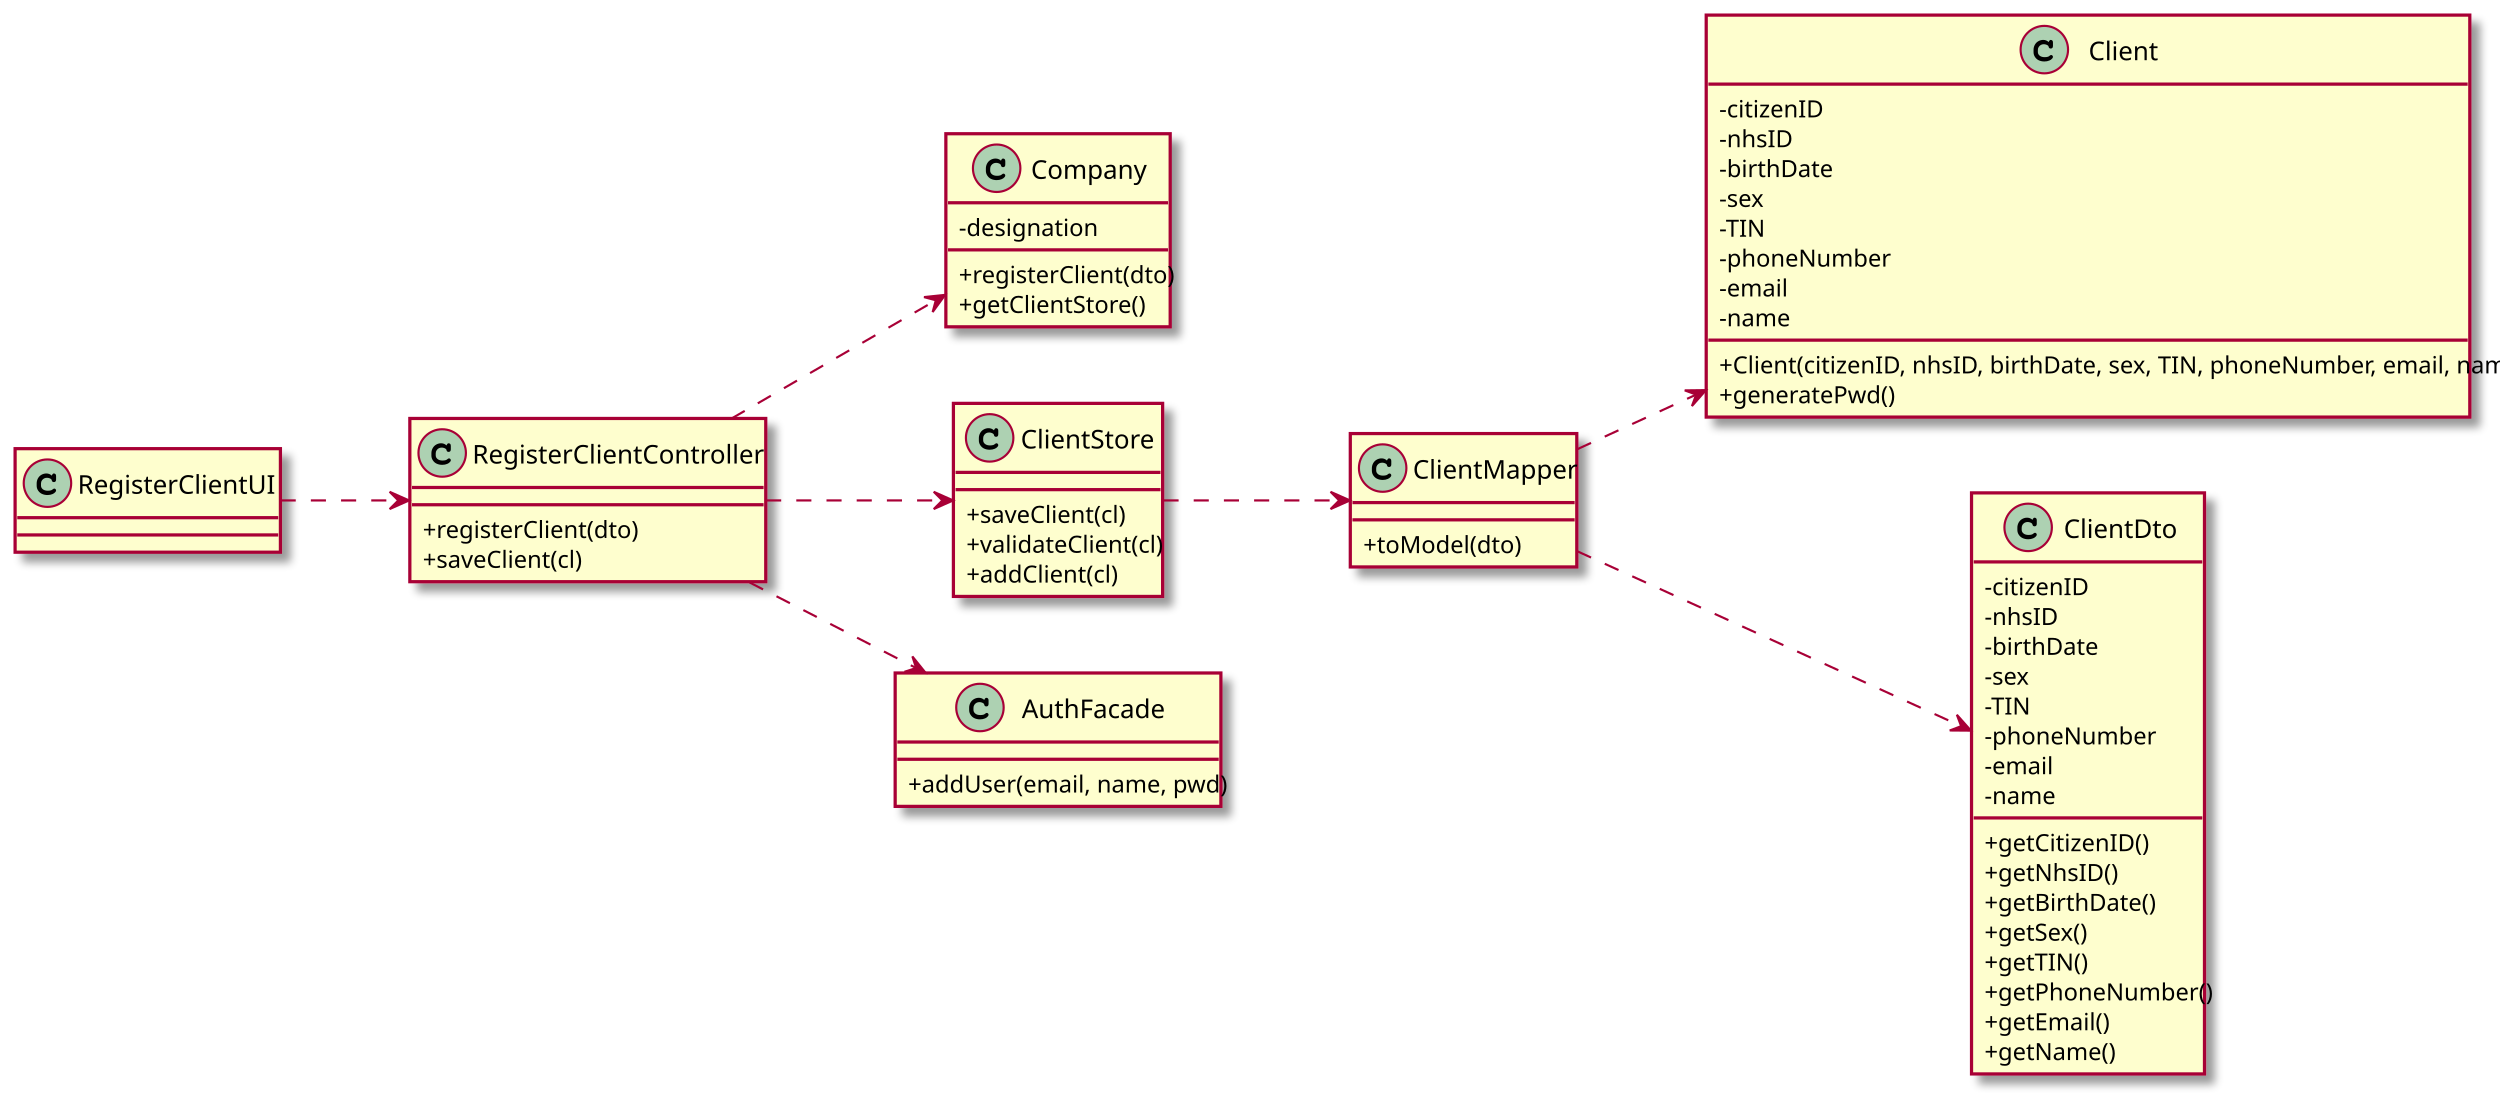
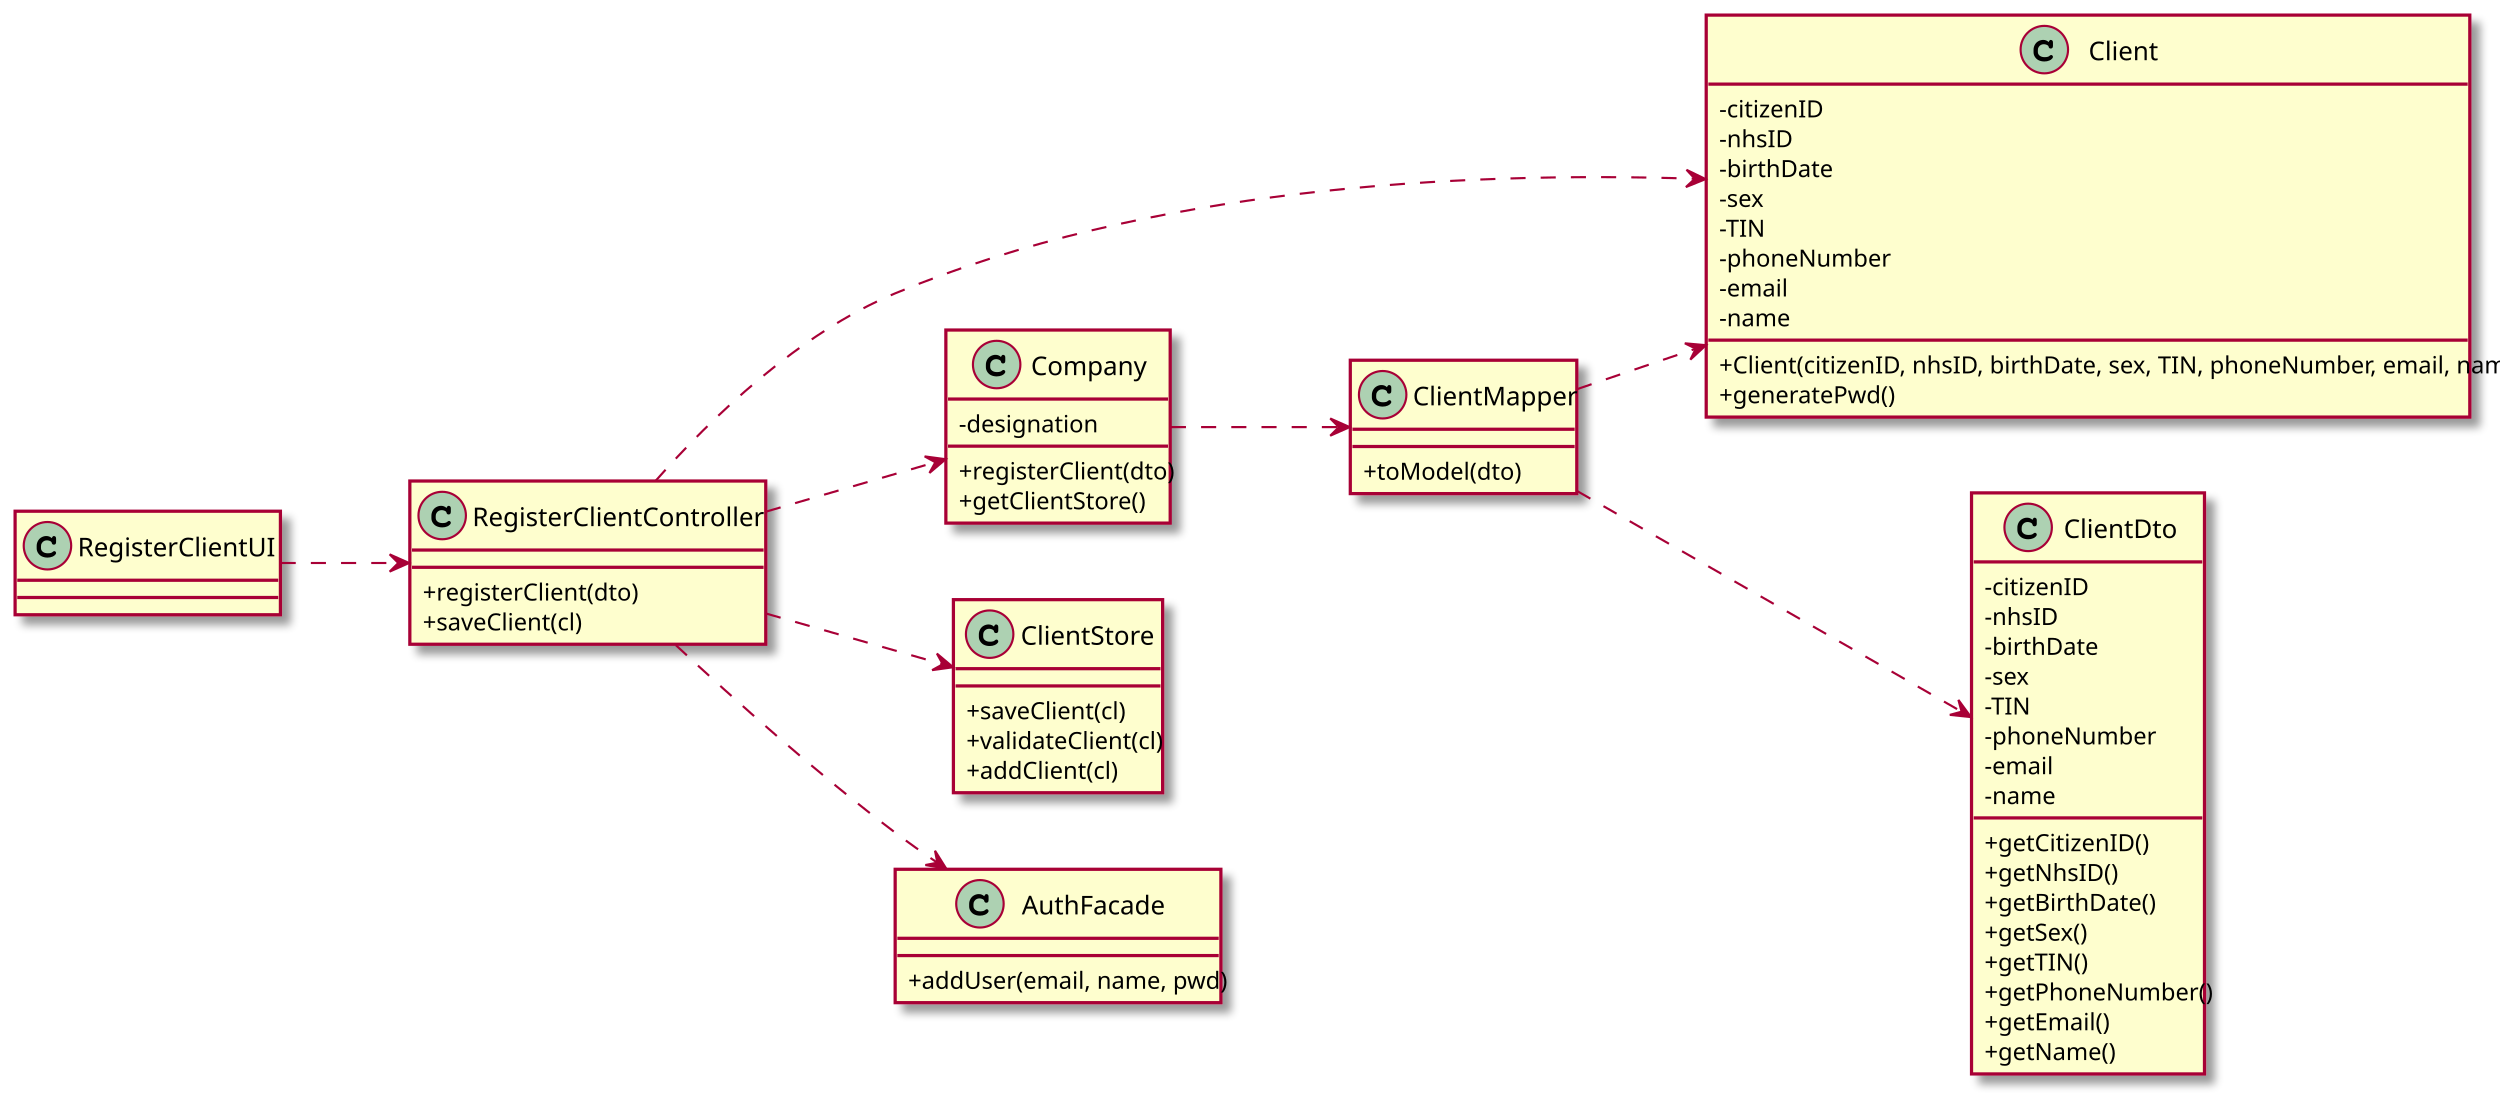
<svg xmlns="http://www.w3.org/2000/svg" contentScriptType="application/ecmascript" contentStyleType="text/css" height="511px" preserveAspectRatio="none" style="width:1159px;height:511px;" version="1.1" viewBox="0 0 1159 511" width="1159px" zoomAndPan="magnify">
  <defs>
-     <filter height="300%" id="fmd1cwhifrlhr" width="300%" x="-1" y="-1">
+     <filter height="300%" id="f4cuwf20ckk0m" width="300%" x="-1" y="-1">
      <feGaussianBlur result="blurOut" stdDeviation="2.0" />
      <feColorMatrix in="blurOut" result="blurOut2" type="matrix" values="0 0 0 0 0 0 0 0 0 0 0 0 0 0 0 0 0 0 .4 0" />
      <feOffset dx="4.0" dy="4.0" in="blurOut2" result="blurOut3" />
      <feBlend in="SourceGraphic" in2="blurOut3" mode="normal" />
    </filter>
  </defs>
  <g>
-     <rect codeLine="6" fill="#FEFECE" filter="url(#fmd1cwhifrlhr)" height="186.359" id="cl" style="stroke:#A80036;stroke-width:1.5;" width="354" x="791" y="7" />
+     <rect codeLine="6" fill="#FEFECE" filter="url(#f4cuwf20ckk0m)" height="186.359" id="cl" style="stroke:#A80036;stroke-width:1.5;" width="354" x="791" y="7" />
    <ellipse cx="947.75" cy="23" fill="#ADD1B2" rx="11" ry="11" style="stroke:#A80036;stroke-width:1.0;" />
    <path d="M949.75,19.5 Q949.953,19 950.188,18.75 Q950.422,18.5 950.688,18.5 Q951.156,18.5 951.453,18.781 Q951.75,19.062 951.75,19.719 L951.75,21.281 Q951.75,21.938 951.469,22.219 Q951.188,22.5 950.75,22.5 Q950.359,22.5 950.109,22.328 Q949.859,22.156 949.75,21.703 Q949.703,21.391 949.531,21.219 Q949.219,20.891 948.656,20.703 Q948.094,20.5 947.531,20.5 Q946.828,20.5 946.234,20.781 Q945.656,21.062 945.203,21.688 Q944.75,22.312 944.75,23.172 L944.75,24.094 Q944.75,25.125 945.594,25.812 Q946.438,26.5 947.938,26.5 Q948.828,26.5 949.453,26.297 Q949.812,26.188 950.219,25.828 Q950.484,25.625 950.625,25.562 Q950.766,25.5 950.938,25.5 Q951.266,25.5 951.5,25.766 Q951.75,26.016 951.75,26.375 Q951.75,26.719 951.406,27.125 Q950.906,27.719 950.109,28.047 Q949.062,28.5 947.781,28.5 Q946.281,28.5 945.078,27.906 Q944.109,27.438 943.422,26.422 Q942.75,25.406 942.75,24.203 L942.75,23.109 Q942.75,21.859 943.344,20.766 Q943.953,19.672 945,19.094 Q946.062,18.5 947.25,18.5 Q947.969,18.5 948.594,18.75 Q949.219,19 949.75,19.5 Z " fill="#000000" />
    <text fill="#000000" font-family="sans-serif" font-size="12" lengthAdjust="spacing" textLength="32" x="968.25" y="27.91">Client</text>
    <line style="stroke:#A80036;stroke-width:1.5;" x1="792" x2="1144" y1="39" y2="39" />
    <text fill="#000000" font-family="sans-serif" font-size="11" lengthAdjust="spacing" textLength="44" x="797" y="54.419">-citizenID</text>
    <text fill="#000000" font-family="sans-serif" font-size="11" lengthAdjust="spacing" textLength="31" x="797" y="68.255">-nhsID</text>
    <text fill="#000000" font-family="sans-serif" font-size="11" lengthAdjust="spacing" textLength="47" x="797" y="82.091">-birthDate</text>
    <text fill="#000000" font-family="sans-serif" font-size="11" lengthAdjust="spacing" textLength="22" x="797" y="95.927">-sex</text>
    <text fill="#000000" font-family="sans-serif" font-size="11" lengthAdjust="spacing" textLength="19" x="797" y="109.763">-TIN</text>
    <text fill="#000000" font-family="sans-serif" font-size="11" lengthAdjust="spacing" textLength="71" x="797" y="123.599">-phoneNumber</text>
    <text fill="#000000" font-family="sans-serif" font-size="11" lengthAdjust="spacing" textLength="28" x="797" y="137.435">-email</text>
    <text fill="#000000" font-family="sans-serif" font-size="11" lengthAdjust="spacing" textLength="30" x="797" y="151.27">-name</text>
    <line style="stroke:#A80036;stroke-width:1.5;" x1="792" x2="1144" y1="157.688" y2="157.688" />
    <text fill="#000000" font-family="sans-serif" font-size="11" lengthAdjust="spacing" textLength="342" x="797" y="173.106">+Client(citizenID, nhsID, birthDate, sex, TIN, phoneNumber, email, name)</text>
    <text fill="#000000" font-family="sans-serif" font-size="11" lengthAdjust="spacing" textLength="79" x="797" y="186.942">+generatePwd()</text>
-     <rect codeLine="18" fill="#FEFECE" filter="url(#fmd1cwhifrlhr)" height="75.672" id="RCC" style="stroke:#A80036;stroke-width:1.5;" width="165" x="190" y="194" />
-     <ellipse cx="205" cy="210" fill="#ADD1B2" rx="11" ry="11" style="stroke:#A80036;stroke-width:1.0;" />
-     <path d="M207,206.5 Q207.203,206 207.438,205.75 Q207.672,205.5 207.938,205.5 Q208.406,205.5 208.703,205.781 Q209,206.062 209,206.719 L209,208.281 Q209,208.938 208.719,209.219 Q208.438,209.5 208,209.5 Q207.609,209.5 207.359,209.328 Q207.109,209.156 207,208.703 Q206.953,208.391 206.781,208.219 Q206.469,207.891 205.906,207.703 Q205.344,207.5 204.781,207.5 Q204.078,207.5 203.484,207.781 Q202.906,208.062 202.453,208.688 Q202,209.312 202,210.172 L202,211.094 Q202,212.125 202.844,212.812 Q203.688,213.5 205.188,213.5 Q206.078,213.5 206.703,213.297 Q207.062,213.188 207.469,212.828 Q207.734,212.625 207.875,212.562 Q208.016,212.5 208.188,212.5 Q208.516,212.5 208.75,212.766 Q209,213.016 209,213.375 Q209,213.719 208.656,214.125 Q208.156,214.719 207.359,215.047 Q206.312,215.5 205.031,215.5 Q203.531,215.5 202.328,214.906 Q201.359,214.438 200.672,213.422 Q200,212.406 200,211.203 L200,210.109 Q200,208.859 200.594,207.766 Q201.203,206.672 202.25,206.094 Q203.312,205.5 204.5,205.5 Q205.219,205.5 205.844,205.75 Q206.469,206 207,206.5 Z " fill="#000000" />
-     <text fill="#000000" font-family="sans-serif" font-size="12" lengthAdjust="spacing" textLength="133" x="219" y="214.91">RegisterClientController</text>
-     <line style="stroke:#A80036;stroke-width:1.5;" x1="191" x2="354" y1="226" y2="226" />
-     <line style="stroke:#A80036;stroke-width:1.5;" x1="191" x2="354" y1="234" y2="234" />
-     <text fill="#000000" font-family="sans-serif" font-size="11" lengthAdjust="spacing" textLength="92" x="196" y="249.419">+registerClient(dto)</text>
-     <text fill="#000000" font-family="sans-serif" font-size="11" lengthAdjust="spacing" textLength="72" x="196" y="263.255">+saveClient(cl)</text>
-     <rect codeLine="23" fill="#FEFECE" filter="url(#fmd1cwhifrlhr)" height="89.508" id="C" style="stroke:#A80036;stroke-width:1.5;" width="104" x="438.5" y="62" />
-     <ellipse cx="462.05" cy="78" fill="#ADD1B2" rx="11" ry="11" style="stroke:#A80036;stroke-width:1.0;" />
-     <path d="M464.05,74.5 Q464.253,74 464.488,73.75 Q464.722,73.5 464.988,73.5 Q465.456,73.5 465.753,73.781 Q466.05,74.062 466.05,74.719 L466.05,76.281 Q466.05,76.938 465.769,77.219 Q465.488,77.5 465.05,77.5 Q464.659,77.5 464.409,77.328 Q464.159,77.156 464.05,76.703 Q464.003,76.391 463.831,76.219 Q463.519,75.891 462.956,75.703 Q462.394,75.5 461.831,75.5 Q461.128,75.5 460.534,75.781 Q459.956,76.062 459.503,76.688 Q459.05,77.312 459.05,78.172 L459.05,79.094 Q459.05,80.125 459.894,80.812 Q460.738,81.5 462.238,81.5 Q463.128,81.5 463.753,81.297 Q464.113,81.188 464.519,80.828 Q464.784,80.625 464.925,80.562 Q465.066,80.5 465.238,80.5 Q465.566,80.5 465.8,80.766 Q466.05,81.016 466.05,81.375 Q466.05,81.719 465.706,82.125 Q465.206,82.719 464.409,83.047 Q463.363,83.5 462.081,83.5 Q460.581,83.5 459.378,82.906 Q458.409,82.438 457.722,81.422 Q457.05,80.406 457.05,79.203 L457.05,78.109 Q457.05,76.859 457.644,75.766 Q458.253,74.672 459.3,74.094 Q460.363,73.5 461.55,73.5 Q462.269,73.5 462.894,73.75 Q463.519,74 464.05,74.5 Z " fill="#000000" />
-     <text fill="#000000" font-family="sans-serif" font-size="12" lengthAdjust="spacing" textLength="53" x="477.95" y="82.91">Company</text>
-     <line style="stroke:#A80036;stroke-width:1.5;" x1="439.5" x2="541.5" y1="94" y2="94" />
-     <text fill="#000000" font-family="sans-serif" font-size="11" lengthAdjust="spacing" textLength="59" x="444.5" y="109.419">-designation</text>
-     <line style="stroke:#A80036;stroke-width:1.5;" x1="439.5" x2="541.5" y1="115.836" y2="115.836" />
-     <text fill="#000000" font-family="sans-serif" font-size="11" lengthAdjust="spacing" textLength="92" x="444.5" y="131.255">+registerClient(dto)</text>
-     <text fill="#000000" font-family="sans-serif" font-size="11" lengthAdjust="spacing" textLength="81" x="444.5" y="145.091">+getClientStore()</text>
-     <rect codeLine="29" fill="#FEFECE" filter="url(#fmd1cwhifrlhr)" height="48" id="RCUI" style="stroke:#A80036;stroke-width:1.5;" width="123" x="7" y="208" />
-     <ellipse cx="22" cy="224" fill="#ADD1B2" rx="11" ry="11" style="stroke:#A80036;stroke-width:1.0;" />
-     <path d="M24,220.5 Q24.203,220 24.438,219.75 Q24.672,219.5 24.938,219.5 Q25.406,219.5 25.703,219.781 Q26,220.062 26,220.719 L26,222.281 Q26,222.938 25.719,223.219 Q25.438,223.5 25,223.5 Q24.609,223.5 24.359,223.328 Q24.109,223.156 24,222.703 Q23.953,222.391 23.781,222.219 Q23.469,221.891 22.906,221.703 Q22.344,221.5 21.781,221.5 Q21.078,221.5 20.484,221.781 Q19.906,222.062 19.453,222.688 Q19,223.312 19,224.172 L19,225.094 Q19,226.125 19.844,226.812 Q20.688,227.5 22.188,227.5 Q23.078,227.5 23.703,227.297 Q24.062,227.188 24.469,226.828 Q24.734,226.625 24.875,226.562 Q25.016,226.5 25.188,226.5 Q25.516,226.5 25.75,226.766 Q26,227.016 26,227.375 Q26,227.719 25.656,228.125 Q25.156,228.719 24.359,229.047 Q23.312,229.5 22.031,229.5 Q20.531,229.5 19.328,228.906 Q18.359,228.438 17.672,227.422 Q17,226.406 17,225.203 L17,224.109 Q17,222.859 17.594,221.766 Q18.203,220.672 19.25,220.094 Q20.312,219.5 21.5,219.5 Q22.219,219.5 22.844,219.75 Q23.469,220 24,220.5 Z " fill="#000000" />
-     <text fill="#000000" font-family="sans-serif" font-size="12" lengthAdjust="spacing" textLength="91" x="36" y="228.91">RegisterClientUI</text>
-     <line style="stroke:#A80036;stroke-width:1.5;" x1="8" x2="129" y1="240" y2="240" />
-     <line style="stroke:#A80036;stroke-width:1.5;" x1="8" x2="129" y1="248" y2="248" />
-     <rect codeLine="31" fill="#FEFECE" filter="url(#fmd1cwhifrlhr)" height="89.508" id="CS" style="stroke:#A80036;stroke-width:1.5;" width="97" x="442" y="187" />
-     <ellipse cx="458.8" cy="203" fill="#ADD1B2" rx="11" ry="11" style="stroke:#A80036;stroke-width:1.0;" />
-     <path d="M460.8,199.5 Q461.003,199 461.238,198.75 Q461.472,198.5 461.738,198.5 Q462.206,198.5 462.503,198.781 Q462.8,199.062 462.8,199.719 L462.8,201.281 Q462.8,201.938 462.519,202.219 Q462.238,202.5 461.8,202.5 Q461.409,202.5 461.159,202.328 Q460.909,202.156 460.8,201.703 Q460.753,201.391 460.581,201.219 Q460.269,200.891 459.706,200.703 Q459.144,200.5 458.581,200.5 Q457.878,200.5 457.284,200.781 Q456.706,201.062 456.253,201.688 Q455.8,202.312 455.8,203.172 L455.8,204.094 Q455.8,205.125 456.644,205.812 Q457.488,206.5 458.988,206.5 Q459.878,206.5 460.503,206.297 Q460.863,206.188 461.269,205.828 Q461.534,205.625 461.675,205.562 Q461.816,205.5 461.988,205.5 Q462.316,205.5 462.55,205.766 Q462.8,206.016 462.8,206.375 Q462.8,206.719 462.456,207.125 Q461.956,207.719 461.159,208.047 Q460.113,208.5 458.831,208.5 Q457.331,208.5 456.128,207.906 Q455.159,207.438 454.472,206.422 Q453.8,205.406 453.8,204.203 L453.8,203.109 Q453.8,201.859 454.394,200.766 Q455.003,199.672 456.05,199.094 Q457.113,198.5 458.3,198.5 Q459.019,198.5 459.644,198.75 Q460.269,199 460.8,199.5 Z " fill="#000000" />
-     <text fill="#000000" font-family="sans-serif" font-size="12" lengthAdjust="spacing" textLength="61" x="473.2" y="207.91">ClientStore</text>
-     <line style="stroke:#A80036;stroke-width:1.5;" x1="443" x2="538" y1="219" y2="219" />
-     <line style="stroke:#A80036;stroke-width:1.5;" x1="443" x2="538" y1="227" y2="227" />
-     <text fill="#000000" font-family="sans-serif" font-size="11" lengthAdjust="spacing" textLength="72" x="448" y="242.419">+saveClient(cl)</text>
-     <text fill="#000000" font-family="sans-serif" font-size="11" lengthAdjust="spacing" textLength="85" x="448" y="256.255">+validateClient(cl)</text>
-     <text fill="#000000" font-family="sans-serif" font-size="11" lengthAdjust="spacing" textLength="66" x="448" y="270.091">+addClient(cl)</text>
-     <rect codeLine="37" fill="#FEFECE" filter="url(#fmd1cwhifrlhr)" height="61.836" id="AF" style="stroke:#A80036;stroke-width:1.5;" width="151" x="415" y="312" />
-     <ellipse cx="454.3" cy="328" fill="#ADD1B2" rx="11" ry="11" style="stroke:#A80036;stroke-width:1.0;" />
-     <path d="M456.3,324.5 Q456.503,324 456.738,323.75 Q456.972,323.5 457.238,323.5 Q457.706,323.5 458.003,323.781 Q458.3,324.062 458.3,324.719 L458.3,326.281 Q458.3,326.938 458.019,327.219 Q457.738,327.5 457.3,327.5 Q456.909,327.5 456.659,327.328 Q456.409,327.156 456.3,326.703 Q456.253,326.391 456.081,326.219 Q455.769,325.891 455.206,325.703 Q454.644,325.5 454.081,325.5 Q453.378,325.5 452.784,325.781 Q452.206,326.062 451.753,326.688 Q451.3,327.312 451.3,328.172 L451.3,329.094 Q451.3,330.125 452.144,330.812 Q452.988,331.5 454.488,331.5 Q455.378,331.5 456.003,331.297 Q456.363,331.188 456.769,330.828 Q457.034,330.625 457.175,330.562 Q457.316,330.5 457.488,330.5 Q457.816,330.5 458.05,330.766 Q458.3,331.016 458.3,331.375 Q458.3,331.719 457.956,332.125 Q457.456,332.719 456.659,333.047 Q455.613,333.5 454.331,333.5 Q452.831,333.5 451.628,332.906 Q450.659,332.438 449.972,331.422 Q449.3,330.406 449.3,329.203 L449.3,328.109 Q449.3,326.859 449.894,325.766 Q450.503,324.672 451.55,324.094 Q452.613,323.5 453.8,323.5 Q454.519,323.5 455.144,323.75 Q455.769,324 456.3,324.5 Z " fill="#000000" />
-     <text fill="#000000" font-family="sans-serif" font-size="12" lengthAdjust="spacing" textLength="65" x="473.7" y="332.91">AuthFacade</text>
-     <line style="stroke:#A80036;stroke-width:1.5;" x1="416" x2="565" y1="344" y2="344" />
-     <line style="stroke:#A80036;stroke-width:1.5;" x1="416" x2="565" y1="352" y2="352" />
-     <text fill="#000000" font-family="sans-serif" font-size="11" lengthAdjust="spacing" textLength="139" x="421" y="367.419">+addUser(email, name, pwd)</text>
-     <rect codeLine="41" fill="#FEFECE" filter="url(#fmd1cwhifrlhr)" height="269.375" id="CDTO" style="stroke:#A80036;stroke-width:1.5;" width="108" x="914" y="228.5" />
+     <rect codeLine="18" fill="#FEFECE" filter="url(#f4cuwf20ckk0m)" height="75.672" id="RCC" style="stroke:#A80036;stroke-width:1.5;" width="165" x="190" y="223" />
+     <ellipse cx="205" cy="239" fill="#ADD1B2" rx="11" ry="11" style="stroke:#A80036;stroke-width:1.0;" />
+     <path d="M207,235.5 Q207.203,235 207.438,234.75 Q207.672,234.5 207.938,234.5 Q208.406,234.5 208.703,234.781 Q209,235.062 209,235.719 L209,237.281 Q209,237.938 208.719,238.219 Q208.438,238.5 208,238.5 Q207.609,238.5 207.359,238.328 Q207.109,238.156 207,237.703 Q206.953,237.391 206.781,237.219 Q206.469,236.891 205.906,236.703 Q205.344,236.5 204.781,236.5 Q204.078,236.5 203.484,236.781 Q202.906,237.062 202.453,237.688 Q202,238.312 202,239.172 L202,240.094 Q202,241.125 202.844,241.812 Q203.688,242.5 205.188,242.5 Q206.078,242.5 206.703,242.297 Q207.062,242.188 207.469,241.828 Q207.734,241.625 207.875,241.562 Q208.016,241.5 208.188,241.5 Q208.516,241.5 208.75,241.766 Q209,242.016 209,242.375 Q209,242.719 208.656,243.125 Q208.156,243.719 207.359,244.047 Q206.312,244.5 205.031,244.5 Q203.531,244.5 202.328,243.906 Q201.359,243.438 200.672,242.422 Q200,241.406 200,240.203 L200,239.109 Q200,237.859 200.594,236.766 Q201.203,235.672 202.25,235.094 Q203.312,234.5 204.5,234.5 Q205.219,234.5 205.844,234.75 Q206.469,235 207,235.5 Z " fill="#000000" />
+     <text fill="#000000" font-family="sans-serif" font-size="12" lengthAdjust="spacing" textLength="133" x="219" y="243.91">RegisterClientController</text>
+     <line style="stroke:#A80036;stroke-width:1.5;" x1="191" x2="354" y1="255" y2="255" />
+     <line style="stroke:#A80036;stroke-width:1.5;" x1="191" x2="354" y1="263" y2="263" />
+     <text fill="#000000" font-family="sans-serif" font-size="11" lengthAdjust="spacing" textLength="92" x="196" y="278.419">+registerClient(dto)</text>
+     <text fill="#000000" font-family="sans-serif" font-size="11" lengthAdjust="spacing" textLength="72" x="196" y="292.255">+saveClient(cl)</text>
+     <rect codeLine="23" fill="#FEFECE" filter="url(#f4cuwf20ckk0m)" height="89.508" id="C" style="stroke:#A80036;stroke-width:1.5;" width="104" x="438.5" y="153" />
+     <ellipse cx="462.05" cy="169" fill="#ADD1B2" rx="11" ry="11" style="stroke:#A80036;stroke-width:1.0;" />
+     <path d="M464.05,165.5 Q464.253,165 464.488,164.75 Q464.722,164.5 464.988,164.5 Q465.456,164.5 465.753,164.781 Q466.05,165.062 466.05,165.719 L466.05,167.281 Q466.05,167.938 465.769,168.219 Q465.488,168.5 465.05,168.5 Q464.659,168.5 464.409,168.328 Q464.159,168.156 464.05,167.703 Q464.003,167.391 463.831,167.219 Q463.519,166.891 462.956,166.703 Q462.394,166.5 461.831,166.5 Q461.128,166.5 460.534,166.781 Q459.956,167.062 459.503,167.688 Q459.05,168.312 459.05,169.172 L459.05,170.094 Q459.05,171.125 459.894,171.812 Q460.738,172.5 462.238,172.5 Q463.128,172.5 463.753,172.297 Q464.113,172.188 464.519,171.828 Q464.784,171.625 464.925,171.562 Q465.066,171.5 465.238,171.5 Q465.566,171.5 465.8,171.766 Q466.05,172.016 466.05,172.375 Q466.05,172.719 465.706,173.125 Q465.206,173.719 464.409,174.047 Q463.363,174.5 462.081,174.5 Q460.581,174.5 459.378,173.906 Q458.409,173.438 457.722,172.422 Q457.05,171.406 457.05,170.203 L457.05,169.109 Q457.05,167.859 457.644,166.766 Q458.253,165.672 459.3,165.094 Q460.363,164.5 461.55,164.5 Q462.269,164.5 462.894,164.75 Q463.519,165 464.05,165.5 Z " fill="#000000" />
+     <text fill="#000000" font-family="sans-serif" font-size="12" lengthAdjust="spacing" textLength="53" x="477.95" y="173.91">Company</text>
+     <line style="stroke:#A80036;stroke-width:1.5;" x1="439.5" x2="541.5" y1="185" y2="185" />
+     <text fill="#000000" font-family="sans-serif" font-size="11" lengthAdjust="spacing" textLength="59" x="444.5" y="200.419">-designation</text>
+     <line style="stroke:#A80036;stroke-width:1.5;" x1="439.5" x2="541.5" y1="206.836" y2="206.836" />
+     <text fill="#000000" font-family="sans-serif" font-size="11" lengthAdjust="spacing" textLength="92" x="444.5" y="222.255">+registerClient(dto)</text>
+     <text fill="#000000" font-family="sans-serif" font-size="11" lengthAdjust="spacing" textLength="81" x="444.5" y="236.091">+getClientStore()</text>
+     <rect codeLine="29" fill="#FEFECE" filter="url(#f4cuwf20ckk0m)" height="48" id="RCUI" style="stroke:#A80036;stroke-width:1.5;" width="123" x="7" y="237" />
+     <ellipse cx="22" cy="253" fill="#ADD1B2" rx="11" ry="11" style="stroke:#A80036;stroke-width:1.0;" />
+     <path d="M24,249.5 Q24.203,249 24.438,248.75 Q24.672,248.5 24.938,248.5 Q25.406,248.5 25.703,248.781 Q26,249.062 26,249.719 L26,251.281 Q26,251.938 25.719,252.219 Q25.438,252.5 25,252.5 Q24.609,252.5 24.359,252.328 Q24.109,252.156 24,251.703 Q23.953,251.391 23.781,251.219 Q23.469,250.891 22.906,250.703 Q22.344,250.5 21.781,250.5 Q21.078,250.5 20.484,250.781 Q19.906,251.062 19.453,251.688 Q19,252.312 19,253.172 L19,254.094 Q19,255.125 19.844,255.812 Q20.688,256.5 22.188,256.5 Q23.078,256.5 23.703,256.297 Q24.062,256.188 24.469,255.828 Q24.734,255.625 24.875,255.562 Q25.016,255.5 25.188,255.5 Q25.516,255.5 25.75,255.766 Q26,256.016 26,256.375 Q26,256.719 25.656,257.125 Q25.156,257.719 24.359,258.047 Q23.312,258.5 22.031,258.5 Q20.531,258.5 19.328,257.906 Q18.359,257.438 17.672,256.422 Q17,255.406 17,254.203 L17,253.109 Q17,251.859 17.594,250.766 Q18.203,249.672 19.25,249.094 Q20.312,248.5 21.5,248.5 Q22.219,248.5 22.844,248.75 Q23.469,249 24,249.5 Z " fill="#000000" />
+     <text fill="#000000" font-family="sans-serif" font-size="12" lengthAdjust="spacing" textLength="91" x="36" y="257.91">RegisterClientUI</text>
+     <line style="stroke:#A80036;stroke-width:1.5;" x1="8" x2="129" y1="269" y2="269" />
+     <line style="stroke:#A80036;stroke-width:1.5;" x1="8" x2="129" y1="277" y2="277" />
+     <rect codeLine="31" fill="#FEFECE" filter="url(#f4cuwf20ckk0m)" height="89.508" id="CS" style="stroke:#A80036;stroke-width:1.5;" width="97" x="442" y="278" />
+     <ellipse cx="458.8" cy="294" fill="#ADD1B2" rx="11" ry="11" style="stroke:#A80036;stroke-width:1.0;" />
+     <path d="M460.8,290.5 Q461.003,290 461.238,289.75 Q461.472,289.5 461.738,289.5 Q462.206,289.5 462.503,289.781 Q462.8,290.062 462.8,290.719 L462.8,292.281 Q462.8,292.938 462.519,293.219 Q462.238,293.5 461.8,293.5 Q461.409,293.5 461.159,293.328 Q460.909,293.156 460.8,292.703 Q460.753,292.391 460.581,292.219 Q460.269,291.891 459.706,291.703 Q459.144,291.5 458.581,291.5 Q457.878,291.5 457.284,291.781 Q456.706,292.062 456.253,292.688 Q455.8,293.312 455.8,294.172 L455.8,295.094 Q455.8,296.125 456.644,296.812 Q457.488,297.5 458.988,297.5 Q459.878,297.5 460.503,297.297 Q460.863,297.188 461.269,296.828 Q461.534,296.625 461.675,296.562 Q461.816,296.5 461.988,296.5 Q462.316,296.5 462.55,296.766 Q462.8,297.016 462.8,297.375 Q462.8,297.719 462.456,298.125 Q461.956,298.719 461.159,299.047 Q460.113,299.5 458.831,299.5 Q457.331,299.5 456.128,298.906 Q455.159,298.438 454.472,297.422 Q453.8,296.406 453.8,295.203 L453.8,294.109 Q453.8,292.859 454.394,291.766 Q455.003,290.672 456.05,290.094 Q457.113,289.5 458.3,289.5 Q459.019,289.5 459.644,289.75 Q460.269,290 460.8,290.5 Z " fill="#000000" />
+     <text fill="#000000" font-family="sans-serif" font-size="12" lengthAdjust="spacing" textLength="61" x="473.2" y="298.91">ClientStore</text>
+     <line style="stroke:#A80036;stroke-width:1.5;" x1="443" x2="538" y1="310" y2="310" />
+     <line style="stroke:#A80036;stroke-width:1.5;" x1="443" x2="538" y1="318" y2="318" />
+     <text fill="#000000" font-family="sans-serif" font-size="11" lengthAdjust="spacing" textLength="72" x="448" y="333.419">+saveClient(cl)</text>
+     <text fill="#000000" font-family="sans-serif" font-size="11" lengthAdjust="spacing" textLength="85" x="448" y="347.255">+validateClient(cl)</text>
+     <text fill="#000000" font-family="sans-serif" font-size="11" lengthAdjust="spacing" textLength="66" x="448" y="361.091">+addClient(cl)</text>
+     <rect codeLine="37" fill="#FEFECE" filter="url(#f4cuwf20ckk0m)" height="61.836" id="AF" style="stroke:#A80036;stroke-width:1.5;" width="151" x="415" y="403" />
+     <ellipse cx="454.3" cy="419" fill="#ADD1B2" rx="11" ry="11" style="stroke:#A80036;stroke-width:1.0;" />
+     <path d="M456.3,415.5 Q456.503,415 456.738,414.75 Q456.972,414.5 457.238,414.5 Q457.706,414.5 458.003,414.781 Q458.3,415.062 458.3,415.719 L458.3,417.281 Q458.3,417.938 458.019,418.219 Q457.738,418.5 457.3,418.5 Q456.909,418.5 456.659,418.328 Q456.409,418.156 456.3,417.703 Q456.253,417.391 456.081,417.219 Q455.769,416.891 455.206,416.703 Q454.644,416.5 454.081,416.5 Q453.378,416.5 452.784,416.781 Q452.206,417.062 451.753,417.688 Q451.3,418.312 451.3,419.172 L451.3,420.094 Q451.3,421.125 452.144,421.812 Q452.988,422.5 454.488,422.5 Q455.378,422.5 456.003,422.297 Q456.363,422.188 456.769,421.828 Q457.034,421.625 457.175,421.562 Q457.316,421.5 457.488,421.5 Q457.816,421.5 458.05,421.766 Q458.3,422.016 458.3,422.375 Q458.3,422.719 457.956,423.125 Q457.456,423.719 456.659,424.047 Q455.613,424.5 454.331,424.5 Q452.831,424.5 451.628,423.906 Q450.659,423.438 449.972,422.422 Q449.3,421.406 449.3,420.203 L449.3,419.109 Q449.3,417.859 449.894,416.766 Q450.503,415.672 451.55,415.094 Q452.613,414.5 453.8,414.5 Q454.519,414.5 455.144,414.75 Q455.769,415 456.3,415.5 Z " fill="#000000" />
+     <text fill="#000000" font-family="sans-serif" font-size="12" lengthAdjust="spacing" textLength="65" x="473.7" y="423.91">AuthFacade</text>
+     <line style="stroke:#A80036;stroke-width:1.5;" x1="416" x2="565" y1="435" y2="435" />
+     <line style="stroke:#A80036;stroke-width:1.5;" x1="416" x2="565" y1="443" y2="443" />
+     <text fill="#000000" font-family="sans-serif" font-size="11" lengthAdjust="spacing" textLength="139" x="421" y="458.419">+addUser(email, name, pwd)</text>
+     <rect codeLine="41" fill="#FEFECE" filter="url(#f4cuwf20ckk0m)" height="269.375" id="CDTO" style="stroke:#A80036;stroke-width:1.5;" width="108" x="914" y="228.5" />
    <ellipse cx="940.25" cy="244.5" fill="#ADD1B2" rx="11" ry="11" style="stroke:#A80036;stroke-width:1.0;" />
    <path d="M942.25,241 Q942.453,240.5 942.688,240.25 Q942.922,240 943.188,240 Q943.656,240 943.953,240.281 Q944.25,240.562 944.25,241.219 L944.25,242.781 Q944.25,243.438 943.969,243.719 Q943.688,244 943.25,244 Q942.859,244 942.609,243.828 Q942.359,243.656 942.25,243.203 Q942.203,242.891 942.031,242.719 Q941.719,242.391 941.156,242.203 Q940.594,242 940.031,242 Q939.328,242 938.734,242.281 Q938.156,242.562 937.703,243.188 Q937.25,243.812 937.25,244.672 L937.25,245.594 Q937.25,246.625 938.094,247.312 Q938.938,248 940.438,248 Q941.328,248 941.953,247.797 Q942.312,247.688 942.719,247.328 Q942.984,247.125 943.125,247.062 Q943.266,247 943.438,247 Q943.766,247 944,247.266 Q944.25,247.516 944.25,247.875 Q944.25,248.219 943.906,248.625 Q943.406,249.219 942.609,249.547 Q941.562,250 940.281,250 Q938.781,250 937.578,249.406 Q936.609,248.938 935.922,247.922 Q935.25,246.906 935.25,245.703 L935.25,244.609 Q935.25,243.359 935.844,242.266 Q936.453,241.172 937.5,240.594 Q938.562,240 939.75,240 Q940.469,240 941.094,240.25 Q941.719,240.5 942.25,241 Z " fill="#000000" />
    <text fill="#000000" font-family="sans-serif" font-size="12" lengthAdjust="spacing" textLength="51" x="956.75" y="249.41">ClientDto</text>
    <line style="stroke:#A80036;stroke-width:1.5;" x1="915" x2="1021" y1="260.5" y2="260.5" />
    <text fill="#000000" font-family="sans-serif" font-size="11" lengthAdjust="spacing" textLength="44" x="920" y="275.919">-citizenID</text>
    <text fill="#000000" font-family="sans-serif" font-size="11" lengthAdjust="spacing" textLength="31" x="920" y="289.755">-nhsID</text>
    <text fill="#000000" font-family="sans-serif" font-size="11" lengthAdjust="spacing" textLength="47" x="920" y="303.591">-birthDate</text>
    <text fill="#000000" font-family="sans-serif" font-size="11" lengthAdjust="spacing" textLength="22" x="920" y="317.427">-sex</text>
    <text fill="#000000" font-family="sans-serif" font-size="11" lengthAdjust="spacing" textLength="19" x="920" y="331.263">-TIN</text>
    <text fill="#000000" font-family="sans-serif" font-size="11" lengthAdjust="spacing" textLength="71" x="920" y="345.099">-phoneNumber</text>
    <text fill="#000000" font-family="sans-serif" font-size="11" lengthAdjust="spacing" textLength="28" x="920" y="358.935">-email</text>
    <text fill="#000000" font-family="sans-serif" font-size="11" lengthAdjust="spacing" textLength="30" x="920" y="372.771">-name</text>
    <line style="stroke:#A80036;stroke-width:1.5;" x1="915" x2="1021" y1="379.188" y2="379.188" />
    <text fill="#000000" font-family="sans-serif" font-size="11" lengthAdjust="spacing" textLength="70" x="920" y="394.606">+getCitizenID()</text>
    <text fill="#000000" font-family="sans-serif" font-size="11" lengthAdjust="spacing" textLength="57" x="920" y="408.442">+getNhsID()</text>
    <text fill="#000000" font-family="sans-serif" font-size="11" lengthAdjust="spacing" textLength="73" x="920" y="422.278">+getBirthDate()</text>
    <text fill="#000000" font-family="sans-serif" font-size="11" lengthAdjust="spacing" textLength="48" x="920" y="436.114">+getSex()</text>
    <text fill="#000000" font-family="sans-serif" font-size="11" lengthAdjust="spacing" textLength="44" x="920" y="449.95">+getTIN()</text>
    <text fill="#000000" font-family="sans-serif" font-size="11" lengthAdjust="spacing" textLength="96" x="920" y="463.786">+getPhoneNumber()</text>
    <text fill="#000000" font-family="sans-serif" font-size="11" lengthAdjust="spacing" textLength="53" x="920" y="477.622">+getEmail()</text>
    <text fill="#000000" font-family="sans-serif" font-size="11" lengthAdjust="spacing" textLength="56" x="920" y="491.458">+getName()</text>
-     <rect codeLine="60" fill="#FEFECE" filter="url(#fmd1cwhifrlhr)" height="61.836" id="CM" style="stroke:#A80036;stroke-width:1.5;" width="105" x="626" y="201" />
-     <ellipse cx="641" cy="217" fill="#ADD1B2" rx="11" ry="11" style="stroke:#A80036;stroke-width:1.0;" />
-     <path d="M643,213.5 Q643.203,213 643.438,212.75 Q643.672,212.5 643.938,212.5 Q644.406,212.5 644.703,212.781 Q645,213.062 645,213.719 L645,215.281 Q645,215.938 644.719,216.219 Q644.438,216.5 644,216.5 Q643.609,216.5 643.359,216.328 Q643.109,216.156 643,215.703 Q642.953,215.391 642.781,215.219 Q642.469,214.891 641.906,214.703 Q641.344,214.5 640.781,214.5 Q640.078,214.5 639.484,214.781 Q638.906,215.062 638.453,215.688 Q638,216.312 638,217.172 L638,218.094 Q638,219.125 638.844,219.812 Q639.688,220.5 641.188,220.5 Q642.078,220.5 642.703,220.297 Q643.062,220.188 643.469,219.828 Q643.734,219.625 643.875,219.562 Q644.016,219.5 644.188,219.5 Q644.516,219.5 644.75,219.766 Q645,220.016 645,220.375 Q645,220.719 644.656,221.125 Q644.156,221.719 643.359,222.047 Q642.312,222.5 641.031,222.5 Q639.531,222.5 638.328,221.906 Q637.359,221.438 636.672,220.422 Q636,219.406 636,218.203 L636,217.109 Q636,215.859 636.594,214.766 Q637.203,213.672 638.25,213.094 Q639.312,212.5 640.5,212.5 Q641.219,212.5 641.844,212.75 Q642.469,213 643,213.5 Z " fill="#000000" />
-     <text fill="#000000" font-family="sans-serif" font-size="12" lengthAdjust="spacing" textLength="73" x="655" y="221.91">ClientMapper</text>
-     <line style="stroke:#A80036;stroke-width:1.5;" x1="627" x2="730" y1="233" y2="233" />
-     <line style="stroke:#A80036;stroke-width:1.5;" x1="627" x2="730" y1="241" y2="241" />
-     <text fill="#000000" font-family="sans-serif" font-size="11" lengthAdjust="spacing" textLength="66" x="632" y="256.419">+toModel(dto)</text>
-     <path codeLine="64" d="M130.11,232 C147.21,232 166.16,232 184.49,232 " fill="none" id="RCUI-to-RCC" style="stroke:#A80036;stroke-width:1.0;stroke-dasharray:7.0,7.0;" />
-     <polygon fill="#A80036" points="189.64,232,180.64,228,184.64,232,180.64,236,189.64,232" style="stroke:#A80036;stroke-width:1.0;" />
-     <path codeLine="65" d="M339.19,193.99 C369.35,176.53 404.74,156.05 433.6,139.35 " fill="none" id="RCC-to-C" style="stroke:#A80036;stroke-width:1.0;stroke-dasharray:7.0,7.0;" />
-     <polygon fill="#A80036" points="438.17,136.7,428.376,137.737,433.84,139.201,432.377,144.665,438.17,136.7" style="stroke:#A80036;stroke-width:1.0;" />
-     <path codeLine="66" d="M355.16,232 C382.49,232 412.21,232 436.73,232 " fill="none" id="RCC-to-CS" style="stroke:#A80036;stroke-width:1.0;stroke-dasharray:7.0,7.0;" />
-     <polygon fill="#A80036" points="441.88,232,432.88,228,436.88,232,432.88,236,441.88,232" style="stroke:#A80036;stroke-width:1.0;" />
-     <path codeLine="67" d="M539.4,232 C564.22,232 594.7,232 620.71,232 " fill="none" id="CS-to-CM" style="stroke:#A80036;stroke-width:1.0;stroke-dasharray:7.0,7.0;" />
-     <polygon fill="#A80036" points="625.85,232,616.85,228,620.85,232,616.85,236,625.85,232" style="stroke:#A80036;stroke-width:1.0;" />
-     <path codeLine="68" d="M731.23,255.57 C781.29,278.38 857.04,312.9 909.09,336.61 " fill="none" id="CM-to-CDTO" style="stroke:#A80036;stroke-width:1.0;stroke-dasharray:7.0,7.0;" />
-     <polygon fill="#A80036" points="913.74,338.73,907.202,331.364,909.188,336.661,903.891,338.647,913.74,338.73" style="stroke:#A80036;stroke-width:1.0;" />
-     <path codeLine="69" d="M731.23,208.25 C747.4,200.83 766.24,192.18 786.1,183.06 " fill="none" id="CM-to-cl" style="stroke:#A80036;stroke-width:1.0;stroke-dasharray:7.0,7.0;" />
-     <polygon fill="#A80036" points="790.89,180.86,781.042,180.98,786.346,182.946,784.38,188.25,790.89,180.86" style="stroke:#A80036;stroke-width:1.0;" />
-     <path codeLine="70" d="M347.53,270.04 C372.6,282.92 400.38,297.2 424.67,309.68 " fill="none" id="RCC-to-AF" style="stroke:#A80036;stroke-width:1.0;stroke-dasharray:7.0,7.0;" />
-     <polygon fill="#A80036" points="429.16,311.99,422.987,304.316,424.714,309.703,419.327,311.43,429.16,311.99" style="stroke:#A80036;stroke-width:1.0;" />
+     <rect codeLine="60" fill="#FEFECE" filter="url(#f4cuwf20ckk0m)" height="61.836" id="CM" style="stroke:#A80036;stroke-width:1.5;" width="105" x="626" y="167" />
+     <ellipse cx="641" cy="183" fill="#ADD1B2" rx="11" ry="11" style="stroke:#A80036;stroke-width:1.0;" />
+     <path d="M643,179.5 Q643.203,179 643.438,178.75 Q643.672,178.5 643.938,178.5 Q644.406,178.5 644.703,178.781 Q645,179.062 645,179.719 L645,181.281 Q645,181.938 644.719,182.219 Q644.438,182.5 644,182.5 Q643.609,182.5 643.359,182.328 Q643.109,182.156 643,181.703 Q642.953,181.391 642.781,181.219 Q642.469,180.891 641.906,180.703 Q641.344,180.5 640.781,180.5 Q640.078,180.5 639.484,180.781 Q638.906,181.062 638.453,181.688 Q638,182.312 638,183.172 L638,184.094 Q638,185.125 638.844,185.812 Q639.688,186.5 641.188,186.5 Q642.078,186.5 642.703,186.297 Q643.062,186.188 643.469,185.828 Q643.734,185.625 643.875,185.562 Q644.016,185.5 644.188,185.5 Q644.516,185.5 644.75,185.766 Q645,186.016 645,186.375 Q645,186.719 644.656,187.125 Q644.156,187.719 643.359,188.047 Q642.312,188.5 641.031,188.5 Q639.531,188.5 638.328,187.906 Q637.359,187.438 636.672,186.422 Q636,185.406 636,184.203 L636,183.109 Q636,181.859 636.594,180.766 Q637.203,179.672 638.25,179.094 Q639.312,178.5 640.5,178.5 Q641.219,178.5 641.844,178.75 Q642.469,179 643,179.5 Z " fill="#000000" />
+     <text fill="#000000" font-family="sans-serif" font-size="12" lengthAdjust="spacing" textLength="73" x="655" y="187.91">ClientMapper</text>
+     <line style="stroke:#A80036;stroke-width:1.5;" x1="627" x2="730" y1="199" y2="199" />
+     <line style="stroke:#A80036;stroke-width:1.5;" x1="627" x2="730" y1="207" y2="207" />
+     <text fill="#000000" font-family="sans-serif" font-size="11" lengthAdjust="spacing" textLength="66" x="632" y="222.419">+toModel(dto)</text>
+     <path codeLine="64" d="M130.11,261 C147.21,261 166.16,261 184.49,261 " fill="none" id="RCUI-to-RCC" style="stroke:#A80036;stroke-width:1.0;stroke-dasharray:7.0,7.0;" />
+     <polygon fill="#A80036" points="189.64,261,180.64,257,184.64,261,180.64,265,189.64,261" style="stroke:#A80036;stroke-width:1.0;" />
+     <path codeLine="65" d="M355.16,237.18 C381.26,229.57 409.54,221.32 433.4,214.36 " fill="none" id="RCC-to-C" style="stroke:#A80036;stroke-width:1.0;stroke-dasharray:7.0,7.0;" />
+     <polygon fill="#A80036" points="438.42,212.9,428.66,211.58,433.62,214.3,430.9,219.26,438.42,212.9" style="stroke:#A80036;stroke-width:1.0;" />
+     <path codeLine="66" d="M355.16,284.44 C382.6,292.32 412.46,300.89 437.04,307.94 " fill="none" id="RCC-to-CS" style="stroke:#A80036;stroke-width:1.0;stroke-dasharray:7.0,7.0;" />
+     <polygon fill="#A80036" points="441.88,309.33,434.343,302.991,437.076,307.943,432.124,310.677,441.88,309.33" style="stroke:#A80036;stroke-width:1.0;" />
+     <path codeLine="67" d="M542.82,198 C566.91,198 595.71,198 620.48,198 " fill="none" id="C-to-CM" style="stroke:#A80036;stroke-width:1.0;stroke-dasharray:7.0,7.0;" />
+     <polygon fill="#A80036" points="625.7,198,616.7,194,620.7,198,616.7,202,625.7,198" style="stroke:#A80036;stroke-width:1.0;" />
+     <path codeLine="68" d="M731.23,227.69 C781.29,256.42 857.04,299.89 909.09,329.76 " fill="none" id="CM-to-CDTO" style="stroke:#A80036;stroke-width:1.0;stroke-dasharray:7.0,7.0;" />
+     <polygon fill="#A80036" points="913.74,332.43,907.927,324.479,909.404,329.94,903.943,331.417,913.74,332.43" style="stroke:#A80036;stroke-width:1.0;" />
+     <path codeLine="69" d="M731.23,180.37 C747.4,174.86 766.24,168.43 786.1,161.66 " fill="none" id="CM-to-cl" style="stroke:#A80036;stroke-width:1.0;stroke-dasharray:7.0,7.0;" />
+     <polygon fill="#A80036" points="790.89,160.03,781.08,159.152,786.158,161.645,783.665,166.723,790.89,160.03" style="stroke:#A80036;stroke-width:1.0;" />
+     <path codeLine="70" d="M313.29,299.07 C340.91,324.76 379.06,358.8 415,386 C421.2,390.69 427.85,395.4 434.54,399.94 " fill="none" id="RCC-to-AF" style="stroke:#A80036;stroke-width:1.0;stroke-dasharray:7.0,7.0;" />
+     <polygon fill="#A80036" points="438.7,402.74,433.47,394.395,434.553,399.947,429.001,401.03,438.7,402.74" style="stroke:#A80036;stroke-width:1.0;" />
+     <path codeLine="71" d="M303.89,222.98 C329.92,193.5 370.21,154.64 415,136 C531.74,87.42 674.4,79.29 785.45,82.85 " fill="none" id="RCC-to-cl" style="stroke:#A80036;stroke-width:1.0;stroke-dasharray:7.0,7.0;" />
+     <polygon fill="#A80036" points="790.72,83.03,781.862,78.724,785.723,82.859,781.588,86.719,790.72,83.03" style="stroke:#A80036;stroke-width:1.0;" />
  </g>
</svg>
